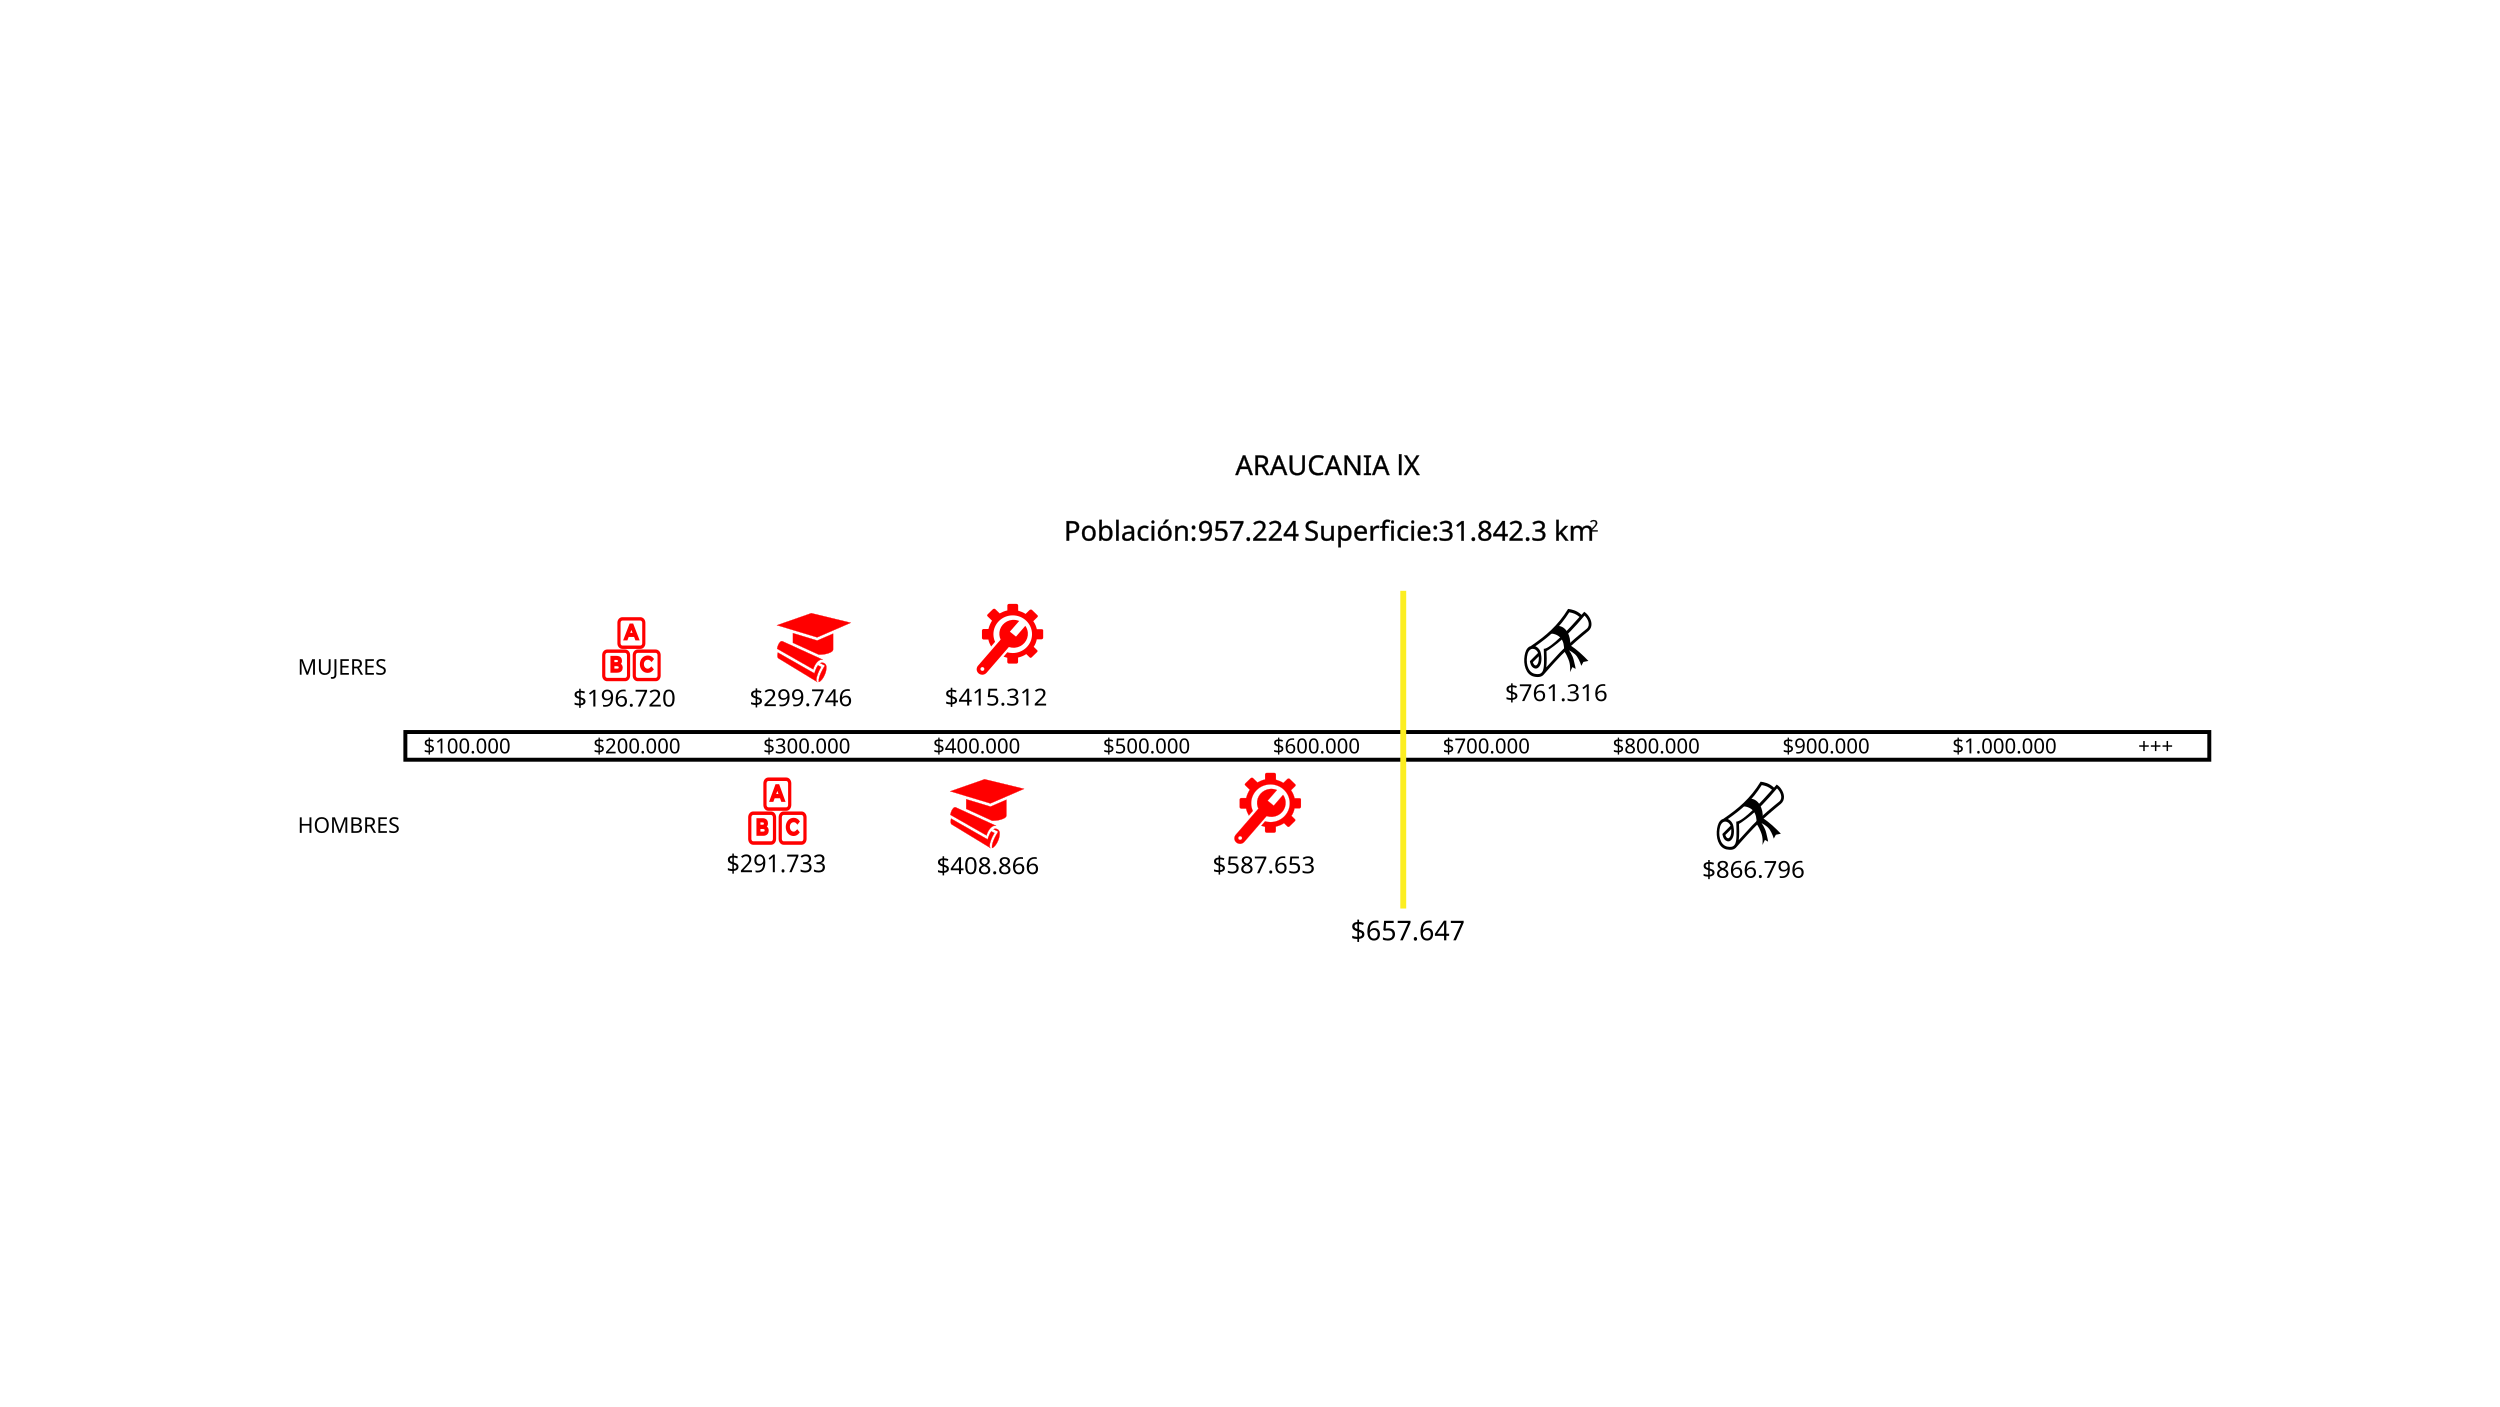
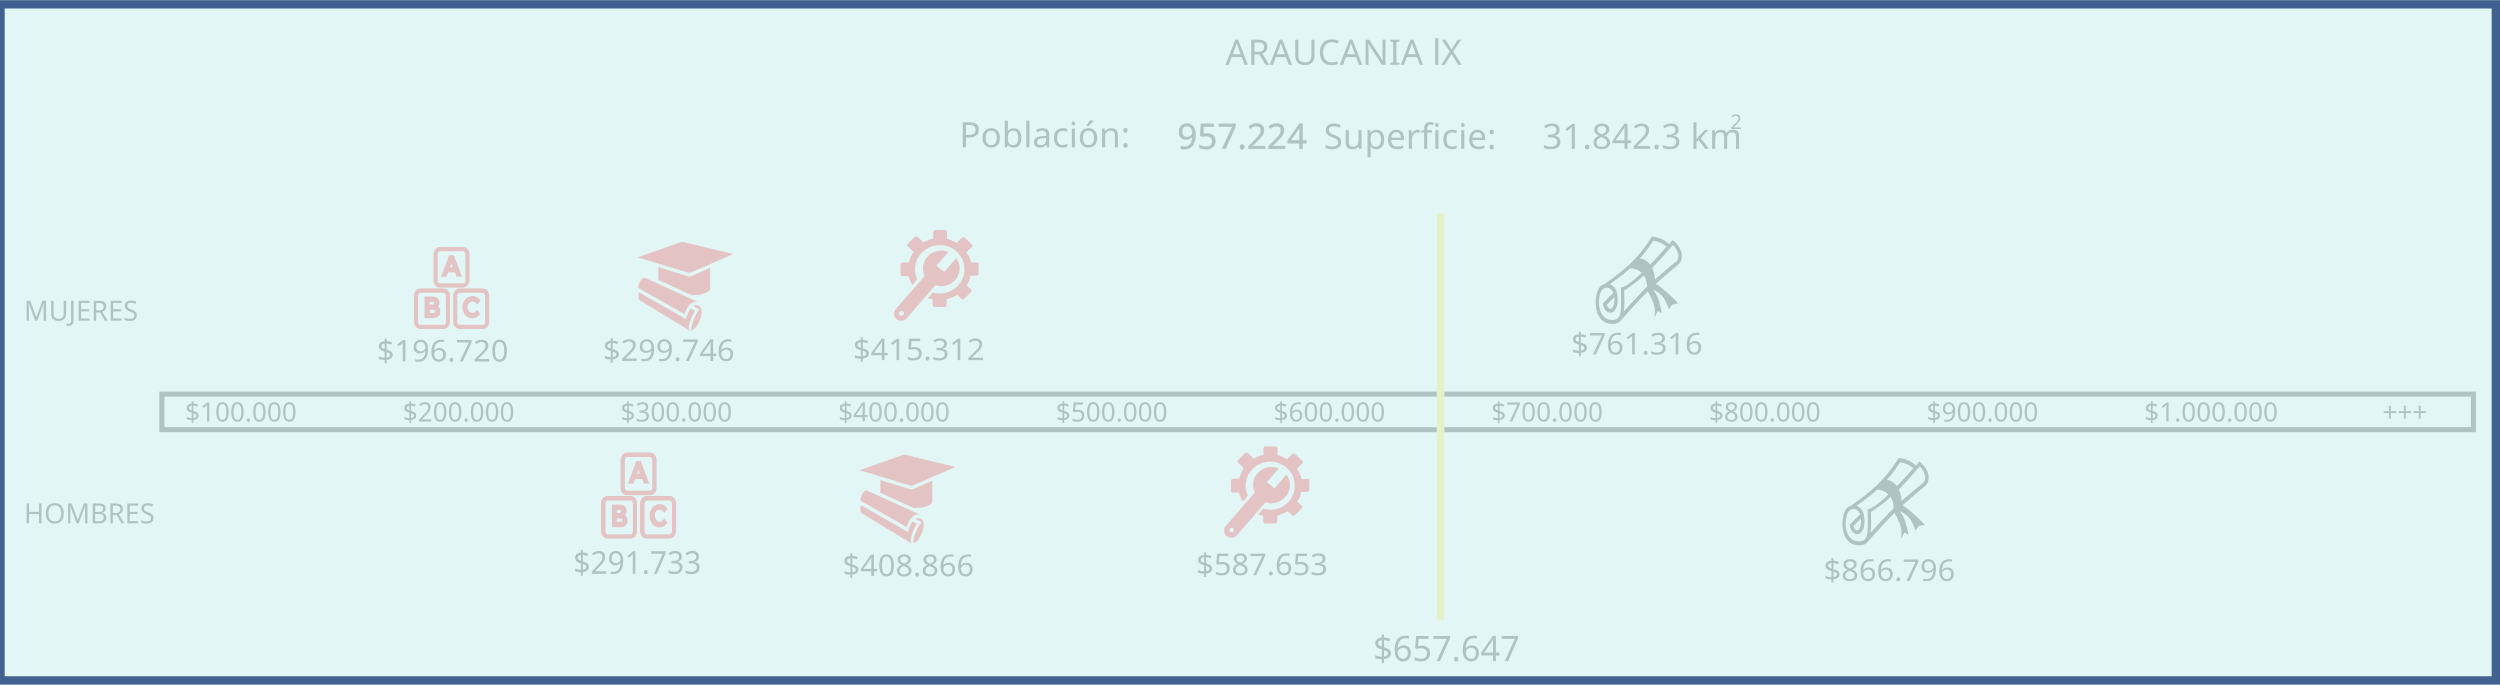
- <svg xmlns="http://www.w3.org/2000/svg" version="1.1" id="Capa_1" x="0px" y="0px" viewBox="0 0 1920 1080" style="enable-background:new 0 0 1920 1080;" xml:space="preserve">
+ <svg xmlns="http://www.w3.org/2000/svg" version="1.1" id="Capa_1" x="0px" y="0px" viewBox="0 0 1498.3 410.5" style="enable-background:new 0 0 1498.3 410.5;" xml:space="preserve">
  <style type="text/css">
	.st0{fill:none;stroke:#000000;stroke-width:3.04;stroke-miterlimit:10;}
	.st1{fill:none;}
	.st2{font-family:'Optima-Bold';}
	.st3{font-size:16px;}
- 	.st4{letter-spacing:28.59;}
- 	.st5{letter-spacing:10.21;}
+ 	.st4{letter-spacing:27.6;}
+ 	.st5{letter-spacing:9.2;}
	.st6{fill:#FF0000;}
	.st7{font-size:21px;}
- 	.st8{stroke:#000000;stroke-width:0.25;stroke-miterlimit:10;}
+ 	.st8{font-family:'Verdana-Bold';}
	.st9{font-family:'Optima-Regular';}
- 	.st10{fill:#FCEE21;}
- 	.st11{font-family:'Arial-Black';}
- 	.st12{font-size:16.651px;}
- 	.st13{fill:#FF0000;stroke:#FF0000;stroke-width:1.366;stroke-miterlimit:10;}
- 	.st14{font-size:18.927px;}
- 	.st15{fill:#FF0000;stroke:#FF0000;stroke-width:1.334;stroke-miterlimit:10;}
- 	.st16{font-size:18px;}
- 	.st17{fill:#FF0000;stroke:#FF0000;stroke-width:0.217;stroke-miterlimit:10;}
- 	.st18{fill:#FF0000;stroke:#FF0000;stroke-width:0.141;stroke-miterlimit:10;}
- 	.st19{fill-rule:evenodd;clip-rule:evenodd;}
+ 	.st10{fill:none;stroke:#000000;stroke-width:0.25;stroke-miterlimit:10;}
+ 	.st11{font-size:12.243px;}
+ 	.st12{fill:#FCEE21;}
+ 	.st13{font-size:16.651px;}
+ 	.st14{fill:#FF0000;stroke:#FF0000;stroke-width:1.366;stroke-miterlimit:10;}
+ 	.st15{font-size:18.927px;}
+ 	.st16{fill:#FF0000;stroke:#FF0000;stroke-width:1.334;stroke-miterlimit:10;}
+ 	.st17{font-size:18px;}
+ 	.st18{fill:#FF0000;stroke:#FF0000;stroke-width:0.217;stroke-miterlimit:10;}
+ 	.st19{fill:#FF0000;stroke:#FF0000;stroke-width:0.141;stroke-miterlimit:10;}
+ 	.st20{fill-rule:evenodd;clip-rule:evenodd;}
+ 	.st21{fill:#DCF4F3;fill-opacity:0.8;stroke:#416190;stroke-width:5;stroke-miterlimit:5.83;}
</style>
-   <rect x="311.32" y="562.19" class="st0" width="1385.42" height="21.28" />
-   <rect x="325.22" y="566.57" class="st1" width="1371.8" height="36.79" />
-   <text transform="matrix(0.9794 0 0 1 325.2204 578.6015)">
-     <tspan x="0" y="0" class="st2 st3">$100.000</tspan>
-     <tspan x="66.72" y="0" class="st2 st3 st4">	</tspan>
-     <tspan x="99.91" y="0" class="st2 st3 st4">	</tspan>
-     <tspan x="133.21" y="0" class="st2 st3">$200.000</tspan>
-     <tspan x="199.93" y="0" class="st2 st3 st4">	</tspan>
-     <tspan x="233.12" y="0" class="st2 st3 st4">	</tspan>
-     <tspan x="266.42" y="0" class="st2 st3">$300.000</tspan>
-     <tspan x="333.14" y="0" class="st2 st3 st4">	</tspan>
-     <tspan x="366.33" y="0" class="st2 st3 st4">	</tspan>
-     <tspan x="399.63" y="0" class="st2 st3">$400.000</tspan>
-     <tspan x="466.35" y="0" class="st2 st3 st4">	</tspan>
-     <tspan x="499.54" y="0" class="st2 st3 st4">	</tspan>
-     <tspan x="532.85" y="0" class="st2 st3">$500.000</tspan>
-     <tspan x="599.57" y="0" class="st2 st3 st4">	</tspan>
-     <tspan x="632.75" y="0" class="st2 st3 st4">	</tspan>
-     <tspan x="666.06" y="0" class="st2 st3">$600.000</tspan>
-     <tspan x="732.78" y="0" class="st2 st3 st4">	</tspan>
-     <tspan x="765.97" y="0" class="st2 st3 st4">	</tspan>
-     <tspan x="799.27" y="0" class="st2 st3">$700.000</tspan>
-     <tspan x="865.99" y="0" class="st2 st3 st4">	</tspan>
-     <tspan x="899.18" y="0" class="st2 st3 st4">	</tspan>
-     <tspan x="932.48" y="0" class="st2 st3">$800.000</tspan>
-     <tspan x="999.2" y="0" class="st2 st3 st4">	</tspan>
-     <tspan x="1032.39" y="0" class="st2 st3 st4">	</tspan>
-     <tspan x="1065.69" y="0" class="st2 st3">$900.000</tspan>
-     <tspan x="1132.41" y="0" class="st2 st3 st4">	</tspan>
-     <tspan x="1165.6" y="0" class="st2 st3 st4">	</tspan>
-     <tspan x="1198.9" y="0" class="st2 st3">$1.000.000 </tspan>
-     <tspan x="1283.41" y="0" class="st2 st3 st5">	</tspan>
-     <tspan x="1298.81" y="0" class="st2 st3 st4">	</tspan>
-     <tspan x="1332.11" y="0" class="st2 st3">   +++</tspan>
-   </text>
-   <path class="st6" d="M800.02,483.22h-3.72c-0.57-2.29-1.37-4.25-2.75-6.15l3.15-3.07c0.17-0.17,0.4-0.56,0.4-0.78  c0-0.39-0.17-0.56-0.4-0.78l-4.12-4.02c-0.4-0.39-1.2-0.39-1.77,0l-3.15,3.07c-1.77-1.17-3.72-1.9-5.72-2.51v-4.02  c0-0.56-0.57-1.17-1.2-1.17h-5.89c-0.57,0-1.2,0.56-1.2,1.17v3.86c-2.17,0.39-4.12,1.34-5.89,2.29l-3.38-3.3  c-0.4-0.39-1.2-0.39-1.77,0l-4.12,4.02c-0.17,0.17-0.4,0.56-0.4,0.78c0,0.17,0.17,0.56,0.4,0.78l3.38,3.3  c-1.2,1.9-2.17,4.02-2.75,6.37h-3.78c-0.57,0-1.2,0.56-1.2,1.17v5.76c0,0.56,0.57,1.17,1.2,1.17h3.72c0.34,1.96,1.26,3.74,2.12,5.36  l3.03-3.58c-0.8-1.79-1.26-3.8-1.26-5.87c0-7.99,6.64-14.47,14.82-14.47c8.18,0,14.82,6.48,14.82,14.47s-6.64,14.47-14.82,14.47  c-1.43,0-2.86-0.22-4.18-0.56l-2.86,3.35c0.92,0.34,1.89,0.61,2.86,0.84v3.3c0,0.56,0.57,1.17,1.2,1.17h5.89  c0.57,0,1.2-0.56,1.2-1.17v-3.46c2.35-0.56,4.35-1.34,6.29-2.68l2.57,2.51c0.17,0.17,0.57,0.39,0.8,0.39s0.57-0.17,0.8-0.39  l4.12-4.02c0.17-0.17,0.4-0.56,0.4-0.78c0-0.39-0.17-0.56-0.4-0.78l-2.57-2.51c1.2-1.73,1.95-3.63,2.35-5.76h3.72  c0.57,0,1.2-0.56,1.2-1.17V484C801.22,483.83,800.82,483.22,800.02,483.22z" />
-   <path class="st6" d="M789.38,485.84c-0.17-1.84-0.8-3.63-1.95-5.2l-7.15,8.27l-4.69-3.8l7.15-8.21c-1.66-0.67-3.43-0.95-5.21-0.84  c-6.01,0.5-10.53,5.7-10.01,11.57c0.11,1.17,0.4,2.35,0.92,3.46l0.06,0.11l-17.39,20.06c-0.74,0.84-1.09,1.96-1.03,3.07  c0.11,1.12,0.63,2.12,1.49,2.85c0.86,0.73,2,1.06,3.15,1.01c1.14-0.11,2.17-0.61,2.92-1.45l17.16-19.84l0.17,0.06  c1.43,0.45,2.92,0.61,4.4,0.5C785.38,496.96,789.9,491.77,789.38,485.84z M754.6,515.24c-0.86,0.06-1.54-0.56-1.6-1.34  c-0.06-0.84,0.57-1.51,1.37-1.56c0.86-0.06,1.54,0.56,1.6,1.34C756.03,514.46,755.46,515.18,754.6,515.24z" />
-   <rect x="1037.24" y="706.38" class="st1" width="91.99" height="32.32" />
-   <text transform="matrix(0.9794 0 0 1 1037.239 722.1684)" class="st2 st7">$657.647</text>
-   <rect x="802.33" y="349.02" class="st1" width="439.9" height="108.68" />
-   <text transform="matrix(1 0 0 1 948.7628 364.8115)" class="st8 st2 st7">ARAUCANIA lX</text>
-   <text transform="matrix(1 0 0 1 817.1227 415.2114)" class="st8 st2 st7">Población: </text>
-   <text transform="matrix(1 0 0 1 919.8531 415.2114)" class="st8 st9 st7">957.224 </text>
-   <text transform="matrix(1 0 0 1 1001.584 415.2114)" class="st8 st2 st7">Superficie:</text>
-   <text transform="matrix(1 0 0 1 1099.233 415.2114)" class="st8 st9 st7"> 31.842.3 km</text>
-   <text transform="matrix(0.583 0 0 0.583 1220.631 408.2187)" class="st8 st9 st7">2</text>
-   <rect x="1075.43" y="453.75" class="st10" width="4.53" height="244" />
-   <rect x="228.67" y="506.25" class="st1" width="105.45" height="23.66" />
-   <text transform="matrix(0.9794 0 0 1 228.671 518.1733)" class="st11 st12">MUJERES</text>
-   <rect x="228.67" y="627.69" class="st1" width="96.18" height="26.03" />
-   <text transform="matrix(0.9794 0 0 1 228.671 639.6171)" class="st11 st12">HOMBRES</text>
-   <rect x="427.74" y="390.49" class="st1" width="80.55" height="23.32" />
+   <rect x="97" y="236.2" class="st0" width="1385.4" height="21.3" />
+   <rect x="110.9" y="240.6" class="st1" width="1371.8" height="36.8" />
+   <text transform="matrix(0.9794 0 0 1 110.9321 252.6137)" class="st2 st3">$100.000</text>
+   <text transform="matrix(0.9794 0 0 1 176.2769 252.6137)" class="st2 st3 st4"> </text>
+   <text transform="matrix(0.9794 0 0 1 208.7837 252.6137)" class="st2 st3 st4"> </text>
+   <text transform="matrix(0.9794 0 0 1 241.3979 252.6137)" class="st2 st3">$200.000</text>
+   <text transform="matrix(0.9794 0 0 1 306.7432 252.6137)" class="st2 st3 st4"> </text>
+   <text transform="matrix(0.9794 0 0 1 339.25 252.6137)" class="st2 st3 st4"> </text>
+   <text transform="matrix(0.9794 0 0 1 371.8643 252.6137)" class="st2 st3">$300.000</text>
+   <text transform="matrix(0.9794 0 0 1 437.21 252.6137)" class="st2 st3 st4"> </text>
+   <text transform="matrix(0.9794 0 0 1 469.7158 252.6137)" class="st2 st3 st4"> </text>
+   <text transform="matrix(0.9794 0 0 1 502.3301 252.6137)" class="st2 st3">$400.000</text>
+   <text transform="matrix(0.9794 0 0 1 567.6758 252.6137)" class="st2 st3 st4"> </text>
+   <text transform="matrix(0.9794 0 0 1 600.1816 252.6137)" class="st2 st3 st4"> </text>
+   <text transform="matrix(0.9794 0 0 1 632.8057 252.6137)" class="st2 st3">$500.000</text>
+   <text transform="matrix(0.9794 0 0 1 698.1514 252.6137)" class="st2 st3 st4"> </text>
+   <text transform="matrix(0.9794 0 0 1 730.6475 252.6137)" class="st2 st3 st4"> </text>
+   <text transform="matrix(0.9794 0 0 1 763.2715 252.6137)" class="st2 st3">$600.000</text>
+   <text transform="matrix(0.9794 0 0 1 828.6172 252.6137)" class="st2 st3 st4"> </text>
+   <text transform="matrix(0.9794 0 0 1 861.123 252.6137)" class="st2 st3 st4"> </text>
+   <text transform="matrix(0.9794 0 0 1 893.7363 252.6137)" class="st2 st3">$700.000</text>
+   <text transform="matrix(0.9794 0 0 1 959.082 252.6137)" class="st2 st3 st4"> </text>
+   <text transform="matrix(0.9794 0 0 1 991.5889 252.6137)" class="st2 st3 st4"> </text>
+   <text transform="matrix(0.9794 0 0 1 1024.203 252.6137)" class="st2 st3">$800.000</text>
+   <text transform="matrix(0.9794 0 0 1 1089.549 252.6137)" class="st2 st3 st4"> </text>
+   <text transform="matrix(0.9794 0 0 1 1122.055 252.6137)" class="st2 st3 st4"> </text>
+   <text transform="matrix(0.9794 0 0 1 1154.669 252.6137)" class="st2 st3">$900.000</text>
+   <text transform="matrix(0.9794 0 0 1 1220.015 252.6137)" class="st2 st3 st4"> </text>
+   <text transform="matrix(0.9794 0 0 1 1252.521 252.6137)" class="st2 st3 st4"> </text>
+   <text transform="matrix(0.9794 0 0 1 1285.135 252.6137)" class="st2 st3">$1.000.000 </text>
+   <text transform="matrix(0.9794 0 0 1 1367.904 252.6137)" class="st2 st3 st5"> </text>
+   <text transform="matrix(0.9794 0 0 1 1382.986 252.6137)" class="st2 st3 st4"> </text>
+   <text transform="matrix(0.9794 0 0 1 1415.601 252.6137)" class="st2 st3">   +++</text>
+   <path class="st6" d="M585.7,157.3H582c-0.6-2.3-1.4-4.2-2.8-6.1l3.2-3.1c0.2-0.2,0.4-0.6,0.4-0.8c0-0.4-0.2-0.6-0.4-0.8l-4.1-4  c-0.4-0.4-1.2-0.4-1.8,0l-3.2,3.1c-1.8-1.2-3.7-1.9-5.7-2.5v-4c0-0.6-0.6-1.2-1.2-1.2h-5.9c-0.6,0-1.2,0.6-1.2,1.2v3.9  c-2.2,0.4-4.1,1.3-5.9,2.3L550,142c-0.4-0.4-1.2-0.4-1.8,0l-4.1,4c-0.2,0.2-0.4,0.6-0.4,0.8s0.2,0.6,0.4,0.8l3.4,3.3  c-1.2,1.9-2.2,4-2.8,6.4h-3.8c-0.6,0-1.2,0.6-1.2,1.2v5.8c0,0.6,0.6,1.2,1.2,1.2h3.7c0.3,2,1.3,3.7,2.1,5.4l3-3.6  c-0.8-1.8-1.3-3.8-1.3-5.9c0-8,6.6-14.5,14.8-14.5s14.8,6.5,14.8,14.5s-6.6,14.5-14.8,14.5c-1.4,0-2.9-0.2-4.2-0.6l-2.9,3.4  c0.9,0.3,1.9,0.6,2.9,0.8v3.3c0,0.6,0.6,1.2,1.2,1.2h5.9c0.6,0,1.2-0.6,1.2-1.2v-3.5c2.3-0.6,4.3-1.3,6.3-2.7l2.6,2.5  c0.2,0.2,0.6,0.4,0.8,0.4s0.6-0.2,0.8-0.4l4.1-4c0.2-0.2,0.4-0.6,0.4-0.8c0-0.4-0.2-0.6-0.4-0.8l-2.6-2.5c1.2-1.7,2-3.6,2.3-5.8h3.7  c0.6,0,1.2-0.6,1.2-1.2v-5.8C586.9,157.9,586.5,157.3,585.7,157.3z" />
+   <path class="st6" d="M575.1,159.9c-0.2-1.8-0.8-3.6-2-5.2l-7.2,8.3l-4.7-3.8l7.2-8.2c-1.7-0.7-3.4-1-5.2-0.8  c-6,0.5-10.5,5.7-10,11.6c0.1,1.2,0.4,2.4,0.9,3.5l0.1,0.1l-17.4,19.9c-0.7,0.8-1.1,2-1,3.1s0.6,2.1,1.5,2.8s2,1.1,3.2,1  c1.1-0.1,2.2-0.6,2.9-1.5l17.2-19.8l0.2,0.1c1.4,0.5,2.9,0.6,4.4,0.5C571.1,171,575.6,165.8,575.1,159.9z M540.3,189.3  c-0.9,0.1-1.5-0.6-1.6-1.3c-0.1-0.8,0.6-1.5,1.4-1.6c0.9-0.1,1.5,0.6,1.6,1.3C541.7,188.5,541.2,189.2,540.3,189.3z" />
+   <rect x="823" y="380.4" class="st1" width="92" height="32.3" />
+   <text transform="matrix(0.9794 0 0 1 822.9502 396.1801)" class="st2 st7">$657.647</text>
+   <rect x="588" y="23.1" class="st1" width="439.9" height="108.7" />
+   <text transform="matrix(1 0 0 1 734.4744 38.8235)" class="st8 st7">ARAUCANIA lX</text>
+   <text transform="matrix(1 0 0 1 574.9814 88.2793)" class="st8 st7">Población: </text>
+   <text transform="matrix(1 0 0 1 705.5647 89.2234)" class="st9 st7">957.224 </text>
+   <text transform="matrix(1 0 0 1 705.5647 89.2234)" class="st10 st9 st7">957.224 </text>
+   <text transform="matrix(1 0 0 1 793.2952 89.2234)" class="st8 st7">Superficie:</text>
+   <text transform="matrix(1 0 0 1 918.8781 89.2235)" class="st9 st7"> 31.842.3 km</text>
+   <text transform="matrix(1 0 0 1 1036.998 77.3719)" class="st9 st11">2</text>
+   <rect x="861.1" y="127.8" class="st12" width="4.5" height="244" />
+   <rect x="14.4" y="180.3" class="st1" width="105.4" height="23.7" />
+   <text transform="matrix(0.9794 0 0 1 14.3823 192.185)" class="st8 st13">MUJERES</text>
+   <rect x="14.4" y="301.7" class="st1" width="96.2" height="26" />
+   <text transform="matrix(0.9794 0 0 1 14.3823 313.6293)" class="st8 st13">HOMBRES</text>
+   <rect x="213.5" y="64.5" class="st1" width="80.5" height="23.3" />
  <g>
    <g>
-       <path class="st13" d="M592.23,623.89h-13.8c-1.74,0-3.15,1.7-3.15,3.79v16.64c0,2.09,1.41,3.79,3.15,3.79h13.8    c1.74,0,3.15-1.7,3.15-3.79v-16.64C595.37,625.59,593.96,623.89,592.23,623.89z M594.28,644.32c0,1.36-0.92,2.47-2.05,2.47h-13.8    c-1.13,0-2.05-1.11-2.05-2.47v-16.64c0-1.36,0.92-2.47,2.05-2.47h13.8c1.13,0,2.05,1.11,2.05,2.47L594.28,644.32L594.28,644.32z" />
-       <path class="st13" d="M587.64,634.9c0.96-0.52,1.49-1.16,1.49-2.63c0-1.81-1.01-3.23-3.57-3.23h-3.93v12.19h4.43    c2.63,0,3.65-1.56,3.65-3.38C589.69,636.28,588.87,635.22,587.64,634.9z M583.33,630.94h2.18c1.09,0,1.84,0.34,1.84,1.64    c0,1.01-0.62,1.52-1.85,1.52h-2.17L583.33,630.94L583.33,630.94z M586.01,639.33h-2.68V636h2.46c1.44,0,2.16,0.54,2.16,1.62    C587.94,639.01,587.17,639.33,586.01,639.33z" />
-       <path class="st13" d="M603.89,622.02c1.74,0,3.15-1.7,3.15-3.79v-16.64c0-2.09-1.41-3.79-3.15-3.79h-13.8    c-1.74,0-3.15,1.7-3.15,3.79v16.64c0,2.09,1.41,3.79,3.15,3.79L603.89,622.02L603.89,622.02z M588.04,618.23v-16.64    c0-1.36,0.92-2.47,2.05-2.47h13.8c1.13,0,2.05,1.11,2.05,2.47v16.64c0,1.36-0.92,2.47-2.05,2.47h-13.8    C588.96,620.7,588.04,619.59,588.04,618.23z" />
-       <path class="st13" d="M594.46,612.36h5.06l1.01,2.77h1.82l-4.45-12.19h-1.82l-4.45,12.19h1.82L594.46,612.36z M596.99,605.44    l1.84,5.02h-3.67L596.99,605.44z" />
-       <path class="st13" d="M615.62,623.89h-13.8c-1.74,0-3.15,1.7-3.15,3.79v16.64c0,2.09,1.41,3.79,3.15,3.79h13.8    c1.74,0,3.15-1.7,3.15-3.79v-16.64C618.77,625.59,617.36,623.89,615.62,623.89z M617.68,644.32c0,1.36-0.92,2.47-2.05,2.47h-13.8    c-1.13,0-2.05-1.11-2.05-2.47v-16.64c0-1.36,0.92-2.47,2.05-2.47h13.8c1.13,0,2.05,1.11,2.05,2.47L617.68,644.32L617.68,644.32z" />
-       <path class="st13" d="M609.55,630.77c1.22,0,1.98,0.46,2.88,1.5l1.08-1.43c-1.05-1.39-2.36-2.09-3.93-2.09    c-3.18,0-5.43,2.74-5.43,6.35c0,3.71,2.3,6.28,5.32,6.28c1.53,0,2.83-0.71,3.9-2.14l-1.1-1.36c-1.04,1.18-1.82,1.5-2.85,1.5    c-1.82,0-3.49-1.77-3.49-4.35C605.93,632.47,607.55,630.77,609.55,630.77z" />
+       <path class="st14" d="M377.9,297.9h-13.8c-1.7,0-3.2,1.7-3.2,3.8v16.6c0,2.1,1.4,3.8,3.2,3.8h13.8c1.7,0,3.2-1.7,3.2-3.8v-16.6    C381.1,299.6,379.7,297.9,377.9,297.9z M380,318.4c0,1.4-0.9,2.5-2,2.5h-13.8c-1.1,0-2-1.1-2-2.5v-16.6c0-1.4,0.9-2.5,2-2.5H378    c1.1,0,2,1.1,2,2.5V318.4L380,318.4z" />
+       <path class="st14" d="M373.4,308.9c1-0.5,1.5-1.2,1.5-2.6c0-1.8-1-3.2-3.6-3.2h-3.9v12.2h4.4c2.6,0,3.7-1.6,3.7-3.4    C375.4,310.3,374.6,309.3,373.4,308.9z M369,305h2.2c1.1,0,1.8,0.3,1.8,1.6c0,1-0.6,1.5-1.8,1.5H369V305L369,305z M371.7,313.4    H369v-3.3h2.5c1.4,0,2.2,0.5,2.2,1.6C373.7,313.1,372.9,313.4,371.7,313.4z" />
+       <path class="st14" d="M389.6,296.1c1.7,0,3.2-1.7,3.2-3.8v-16.6c0-2.1-1.4-3.8-3.2-3.8h-13.8c-1.7,0-3.2,1.7-3.2,3.8v16.6    c0,2.1,1.4,3.8,3.2,3.8H389.6L389.6,296.1z M373.8,292.3v-16.6c0-1.4,0.9-2.5,2-2.5h13.8c1.1,0,2,1.1,2,2.5v16.6    c0,1.4-0.9,2.5-2,2.5h-13.8C374.7,294.7,373.8,293.6,373.8,292.3z" />
+       <path class="st14" d="M380.2,286.4h5.1l1,2.8h1.8l-4.5-12.2h-1.8l-4.5,12.2h1.8L380.2,286.4z M382.7,279.5l1.8,5h-3.7L382.7,279.5    z" />
+       <path class="st14" d="M401.3,297.9h-13.8c-1.7,0-3.2,1.7-3.2,3.8v16.6c0,2.1,1.4,3.8,3.2,3.8h13.8c1.7,0,3.2-1.7,3.2-3.8v-16.6    C404.5,299.6,403.1,297.9,401.3,297.9z M403.4,318.4c0,1.4-0.9,2.5-2,2.5h-13.8c-1.1,0-2-1.1-2-2.5v-16.6c0-1.4,0.9-2.5,2-2.5    h13.8c1.1,0,2,1.1,2,2.5V318.4L403.4,318.4z" />
+       <path class="st14" d="M395.3,304.8c1.2,0,2,0.5,2.9,1.5l1.1-1.4c-1-1.4-2.4-2.1-3.9-2.1c-3.2,0-5.4,2.7-5.4,6.3    c0,3.7,2.3,6.3,5.3,6.3c1.5,0,2.8-0.7,3.9-2.1l-1.1-1.4c-1,1.2-1.8,1.5-2.8,1.5c-1.8,0-3.5-1.8-3.5-4.3    C391.6,306.5,393.3,304.8,395.3,304.8z" />
    </g>
-     <rect x="557.89" y="655.63" class="st1" width="84.11" height="25.37" />
-     <text transform="matrix(0.9484 0 0 1 557.8936 669.8662)" class="st2 st14">$291.733</text>
+     <rect x="343.6" y="329.7" class="st1" width="84.1" height="25.4" />
+     <text transform="matrix(0.9484 0 0 1 343.6055 343.8784)" class="st2 st15">$291.733</text>
  </g>
  <g>
    <g>
-       <path class="st15" d="M480.12,499.48h-13.84c-1.74,0-3.16,1.62-3.16,3.61v15.82c0,1.99,1.42,3.61,3.16,3.61h13.84    c1.74,0,3.16-1.62,3.16-3.61v-15.82C483.28,501.1,481.86,499.48,480.12,499.48z M482.18,518.91c0,1.3-0.92,2.35-2.06,2.35h-13.84    c-1.13,0-2.06-1.06-2.06-2.35v-15.82c0-1.3,0.92-2.35,2.06-2.35h13.84c1.13,0,2.06,1.06,2.06,2.35L482.18,518.91L482.18,518.91z" />
-       <path class="st15" d="M475.52,509.95c0.96-0.49,1.49-1.1,1.49-2.5c0-1.72-1.01-3.07-3.58-3.07h-3.95v11.59h4.44    c2.64,0,3.66-1.48,3.66-3.22C477.58,511.26,476.76,510.25,475.52,509.95z M471.2,506.18h2.19c1.09,0,1.84,0.32,1.84,1.56    c0,0.96-0.62,1.44-1.86,1.44h-2.18L471.2,506.18L471.2,506.18z M473.88,514.16h-2.68v-3.17h2.47c1.44,0,2.16,0.51,2.16,1.54    C475.82,513.86,475.05,514.16,473.88,514.16z" />
-       <path class="st15" d="M491.82,497.7c1.74,0,3.16-1.62,3.16-3.61v-15.82c0-1.99-1.42-3.61-3.16-3.61h-13.84    c-1.74,0-3.16,1.62-3.16,3.61v15.82c0,1.99,1.42,3.61,3.16,3.61L491.82,497.7L491.82,497.7z M475.92,494.09v-15.82    c0-1.3,0.92-2.35,2.06-2.35h13.84c1.13,0,2.06,1.06,2.06,2.35v15.82c0,1.3-0.92,2.35-2.06,2.35h-13.84    C476.84,496.44,475.92,495.39,475.92,494.09z" />
-       <path class="st15" d="M482.36,488.51h5.08l1.02,2.64h1.83l-4.47-11.59h-1.83l-4.47,11.59h1.83L482.36,488.51z M484.9,481.93    l1.84,4.78h-3.68L484.9,481.93z" />
-       <path class="st15" d="M503.58,499.48h-13.84c-1.74,0-3.16,1.62-3.16,3.61v15.82c0,1.99,1.42,3.61,3.16,3.61h13.84    c1.74,0,3.16-1.62,3.16-3.61v-15.82C506.74,501.1,505.32,499.48,503.58,499.48z M505.64,518.91c0,1.3-0.92,2.35-2.06,2.35h-13.84    c-1.13,0-2.06-1.06-2.06-2.35v-15.82c0-1.3,0.92-2.35,2.06-2.35h13.84c1.13,0,2.06,1.06,2.06,2.35L505.64,518.91L505.64,518.91z" />
-       <path class="st15" d="M497.49,506.02c1.23,0,1.98,0.43,2.89,1.43l1.09-1.36c-1.05-1.33-2.37-1.99-3.94-1.99    c-3.19,0-5.45,2.61-5.45,6.04c0,3.53,2.31,5.97,5.33,5.97c1.53,0,2.84-0.68,3.91-2.04l-1.1-1.29c-1.05,1.12-1.82,1.43-2.86,1.43    c-1.83,0-3.5-1.68-3.5-4.14C493.86,507.63,495.48,506.02,497.49,506.02z" />
+       <path class="st16" d="M265.8,173.5H252c-1.7,0-3.2,1.6-3.2,3.6v15.8c0,2,1.4,3.6,3.2,3.6h13.8c1.7,0,3.2-1.6,3.2-3.6v-15.8    C269,175.1,267.6,173.5,265.8,173.5z M267.9,193c0,1.3-0.9,2.3-2.1,2.3H252c-1.1,0-2.1-1.1-2.1-2.3v-15.8c0-1.3,0.9-2.4,2.1-2.4    h13.8c1.1,0,2.1,1.1,2.1,2.4V193L267.9,193z" />
+       <path class="st16" d="M261.2,184c1-0.5,1.5-1.1,1.5-2.5c0-1.7-1-3.1-3.6-3.1h-4V190h4.4c2.6,0,3.7-1.5,3.7-3.2    C263.3,185.3,262.5,184.3,261.2,184z M256.9,180.2h2.2c1.1,0,1.8,0.3,1.8,1.6c0,1-0.6,1.4-1.9,1.4h-2.2L256.9,180.2L256.9,180.2z     M259.6,188.2h-2.7V185h2.5c1.4,0,2.2,0.5,2.2,1.5C261.5,187.9,260.8,188.2,259.6,188.2z" />
+       <path class="st16" d="M277.5,171.7c1.7,0,3.2-1.6,3.2-3.6v-15.8c0-2-1.4-3.6-3.2-3.6h-13.8c-1.7,0-3.2,1.6-3.2,3.6v15.8    c0,2,1.4,3.6,3.2,3.6L277.5,171.7L277.5,171.7z M261.6,168.1v-15.8c0-1.3,0.9-2.4,2.1-2.4h13.8c1.1,0,2.1,1.1,2.1,2.4v15.8    c0,1.3-0.9,2.4-2.1,2.4h-13.8C262.6,170.5,261.6,169.4,261.6,168.1z" />
+       <path class="st16" d="M268.1,162.6h5.1l1,2.6h1.8l-4.5-11.6h-1.8l-4.5,11.6h1.8L268.1,162.6z M270.6,156l1.8,4.8h-3.7L270.6,156z" />
+       <path class="st16" d="M289.3,173.5h-13.8c-1.7,0-3.2,1.6-3.2,3.6v15.8c0,2,1.4,3.6,3.2,3.6h13.8c1.7,0,3.2-1.6,3.2-3.6v-15.8    C292.5,175.1,291,173.5,289.3,173.5z M291.4,193c0,1.3-0.9,2.3-2.1,2.3h-13.8c-1.1,0-2.1-1.1-2.1-2.3v-15.8c0-1.3,0.9-2.4,2.1-2.4    h13.8c1.1,0,2.1,1.1,2.1,2.4V193L291.4,193z" />
+       <path class="st16" d="M283.2,180.1c1.2,0,2,0.4,2.9,1.4l1.1-1.4c-1-1.3-2.4-2-3.9-2c-3.2,0-5.5,2.6-5.5,6c0,3.5,2.3,6,5.3,6    c1.5,0,2.8-0.7,3.9-2l-1.1-1.3c-1,1.1-1.8,1.4-2.9,1.4c-1.8,0-3.5-1.7-3.5-4.1C279.6,181.7,281.2,180.1,283.2,180.1z" />
    </g>
-     <rect x="440.14" y="529.08" class="st1" width="93.09" height="18.81" />
-     <text transform="matrix(1.0255 0 0 1 440.1418 542.6127)" class="st2 st16">$196.720</text>
+     <rect x="225.9" y="203.1" class="st1" width="93.1" height="18.8" />
+     <text transform="matrix(1.0255 0 0 1 225.853 216.6244)" class="st2 st17">$196.720</text>
  </g>
  <g>
-     <path class="st17" d="M766.24,637.01c-0.64-0.41-1.35-0.59-2.06-0.54c-0.39,0.05-0.77,0.18-1.12,0.38l3.58,1.85   c-1.06,1.61-2.03,3.32-2.89,5.11c-0.62,1.25-1.12,2.59-1.5,3.99c-0.33,1.12-0.46,2.31-0.38,3.5c1.71-0.49,3.52-2.9,4.69-5.78   c0.83-1.84,1.23-3.94,1.15-6.06C767.57,638.38,767.02,637.47,766.24,637.01z" />
-     <path class="st17" d="M742.06,613.83v7.41l19.89,9.06h0.01c1.52,0,3.04-0.11,4.55-0.33c3.88-0.72,6.39-2.11,6.39-3.57v-12.21   l-12.21,5.29L742.06,613.83z" />
-     <polygon class="st17" points="756.15,598.49 729.82,607.71 742.06,611.41 760.6,617.02 772.9,611.71 786.44,605.84  " />
-     <path class="st17" d="M760.13,648.71c0.02-0.15,0.05-0.33,0.07-0.52c0.02-0.19,0.07-0.41,0.14-0.63l0.04-0.14   c0.45-1.7,1.05-3.32,1.8-4.84c0.44-0.96,0.94-1.88,1.48-2.75c0.02-0.03,0.04-0.06,0.05-0.09l-2.43-1.24   c-0.57,0.77-1.05,1.63-1.44,2.56c-0.53,1.16-0.97,2.38-1.31,3.65l-28.08-16l-0.17,0.96c-0.24,1.48-0.17,3.05,0.58,3.45l29.61,18.02   C760.06,650.74,759.96,649.88,760.13,648.71z" />
-     <path class="st17" d="M758.2,639.97c1.67-4.12,4.61-6.48,6.87-5.72l-0.09-0.04l-30.93-14.12c-1.15-0.63-2.8,1.04-3.7,3.77   c-0.21,0.62-0.36,1.27-0.46,1.93l27.76,15.81C757.79,641.04,757.98,640.5,758.2,639.97z" />
-     <rect x="719.23" y="657.74" class="st1" width="100" height="20.96" />
-     <text transform="matrix(1.0255 0 0 1 719.2321 671.2763)" class="st2 st16">$408.866</text>
+     <path class="st18" d="M552,311.1c-0.6-0.4-1.3-0.6-2.1-0.5c-0.4,0-0.8,0.2-1.1,0.4l3.6,1.8c-1.1,1.6-2,3.3-2.9,5.1   c-0.6,1.2-1.1,2.6-1.5,4c-0.3,1.1-0.5,2.3-0.4,3.5c1.7-0.5,3.5-2.9,4.7-5.8c0.8-1.8,1.2-3.9,1.2-6.1   C553.3,312.4,552.7,311.5,552,311.1z" />
+     <path class="st18" d="M527.8,287.9v7.4l19.9,9.1l0,0c1.5,0,3-0.1,4.5-0.3c3.9-0.7,6.4-2.1,6.4-3.6v-12.2l-12.2,5.3L527.8,287.9z" />
+     <polygon class="st18" points="541.9,272.5 515.5,281.8 527.8,285.5 546.3,291.1 558.6,285.8 572.2,279.9  " />
+     <path class="st18" d="M545.8,322.8c0-0.2,0-0.3,0.1-0.5s0.1-0.4,0.1-0.6v-0.1c0.5-1.7,1-3.3,1.8-4.8c0.4-1,0.9-1.9,1.5-2.8v-0.1   l-2.4-1.2c-0.6,0.8-1,1.6-1.4,2.6c-0.5,1.2-1,2.4-1.3,3.7l-28.1-16l-0.2,1c-0.2,1.5-0.2,3,0.6,3.5l29.6,18   C545.8,324.8,545.7,323.9,545.8,322.8z" />
+     <path class="st18" d="M543.9,314c1.7-4.1,4.6-6.5,6.9-5.7h-0.1l-30.9-14.1c-1.2-0.6-2.8,1-3.7,3.8c-0.2,0.6-0.4,1.3-0.5,1.9   l27.8,15.8C543.5,315.1,543.7,314.5,543.9,314z" />
+     <rect x="504.9" y="331.8" class="st1" width="100" height="21" />
+     <text transform="matrix(1.0255 0 0 1 504.9443 345.2885)" class="st2 st17">$408.866</text>
  </g>
-   <rect x="725.52" y="528.29" class="st1" width="103.71" height="22.29" />
-   <text transform="matrix(1.0255 0 0 1 725.5201 541.83)" class="st2 st16">$415.312</text>
+   <rect x="511.2" y="202.3" class="st1" width="103.7" height="22.3" />
+   <text transform="matrix(1.0255 0 0 1 511.2314 215.8422)" class="st2 st17">$415.312</text>
  <g>
-     <path class="st18" d="M997.97,613.05h-3.72c-0.57-2.29-1.37-4.25-2.75-6.15l3.15-3.07c0.17-0.17,0.4-0.56,0.4-0.78   c0-0.39-0.17-0.56-0.4-0.78l-4.12-4.02c-0.4-0.39-1.2-0.39-1.77,0l-3.15,3.07c-1.77-1.17-3.72-1.9-5.72-2.51v-4.02   c0-0.56-0.57-1.17-1.2-1.17h-5.89c-0.57,0-1.2,0.56-1.2,1.17v3.86c-2.17,0.39-4.12,1.34-5.89,2.29l-3.38-3.3   c-0.4-0.39-1.2-0.39-1.77,0l-4.12,4.02c-0.17,0.17-0.4,0.56-0.4,0.78c0,0.17,0.17,0.56,0.4,0.78l3.38,3.3   c-1.2,1.9-2.17,4.02-2.75,6.37h-3.78c-0.57,0-1.2,0.56-1.2,1.17v5.76c0,0.56,0.57,1.17,1.2,1.17h3.72   c0.34,1.96,1.26,3.74,2.12,5.36l3.03-3.58c-0.8-1.79-1.26-3.8-1.26-5.87c0-7.99,6.64-14.47,14.82-14.47   c8.18,0,14.82,6.48,14.82,14.47s-6.64,14.47-14.82,14.47c-1.43,0-2.86-0.22-4.18-0.56l-2.86,3.35c0.92,0.34,1.89,0.61,2.86,0.84   v3.3c0,0.56,0.57,1.17,1.2,1.17h5.89c0.57,0,1.2-0.56,1.2-1.17v-3.46c2.35-0.56,4.35-1.34,6.29-2.68l2.57,2.51   c0.17,0.17,0.57,0.39,0.8,0.39c0.23,0,0.57-0.17,0.8-0.39l4.12-4.02c0.17-0.17,0.4-0.56,0.4-0.78c0-0.39-0.17-0.56-0.4-0.78   l-2.57-2.51c1.2-1.73,1.95-3.63,2.35-5.76h3.72c0.57,0,1.2-0.56,1.2-1.17v-5.81C999.17,613.67,998.77,613.05,997.97,613.05z" />
-     <path class="st18" d="M987.33,615.68c-0.17-1.84-0.8-3.63-1.95-5.2l-7.15,8.27l-4.69-3.8l7.15-8.21c-1.66-0.67-3.43-0.95-5.21-0.84   c-6.01,0.5-10.53,5.7-10.01,11.57c0.11,1.17,0.4,2.35,0.92,3.46l0.06,0.11l-17.39,20.06c-0.74,0.84-1.09,1.96-1.03,3.07   c0.11,1.12,0.63,2.12,1.49,2.85c0.86,0.73,2,1.06,3.15,1.01c1.14-0.11,2.17-0.61,2.92-1.45l17.16-19.84l0.17,0.06   c1.43,0.45,2.92,0.61,4.4,0.5C983.33,626.8,987.85,621.6,987.33,615.68z M952.55,645.07c-0.86,0.06-1.54-0.56-1.6-1.34   c-0.06-0.84,0.57-1.51,1.37-1.56c0.86-0.06,1.54,0.56,1.6,1.34C953.98,644.29,953.41,645.02,952.55,645.07z" />
-     <rect x="931.23" y="657.13" class="st1" width="86.83" height="19.57" />
-     <text transform="matrix(1.0255 0 0 1 931.2321 670.6635)" class="st2 st16">$587.653</text>
+     <path class="st19" d="M783.7,287.1H780c-0.6-2.3-1.4-4.2-2.8-6.2l3.2-3.1c0.2-0.2,0.4-0.6,0.4-0.8c0-0.4-0.2-0.6-0.4-0.8l-4.1-4   c-0.4-0.4-1.2-0.4-1.8,0l-3.2,3.1c-1.8-1.2-3.7-1.9-5.7-2.5v-4c0-0.6-0.6-1.2-1.2-1.2h-5.9c-0.6,0-1.2,0.6-1.2,1.2v3.9   c-2.2,0.4-4.1,1.3-5.9,2.3l-3.4-3.3c-0.4-0.4-1.2-0.4-1.8,0l-4.1,4c-0.2,0.2-0.4,0.6-0.4,0.8c0,0.2,0.2,0.6,0.4,0.8l3.4,3.3   c-1.2,1.9-2.2,4-2.8,6.4H739c-0.6,0-1.2,0.6-1.2,1.2v5.8c0,0.6,0.6,1.2,1.2,1.2h3.7c0.3,2,1.3,3.7,2.1,5.4l3-3.6   c-0.8-1.8-1.3-3.8-1.3-5.9c0-8,6.6-14.5,14.8-14.5s14.8,6.5,14.8,14.5s-6.6,14.5-14.8,14.5c-1.4,0-2.9-0.2-4.2-0.6l-2.9,3.3   c0.9,0.3,1.9,0.6,2.9,0.8v3.3c0,0.6,0.6,1.2,1.2,1.2h5.9c0.6,0,1.2-0.6,1.2-1.2v-3.5c2.3-0.6,4.3-1.3,6.3-2.7l2.6,2.5   c0.2,0.2,0.6,0.4,0.8,0.4s0.6-0.2,0.8-0.4l4.1-4c0.2-0.2,0.4-0.6,0.4-0.8c0-0.4-0.2-0.6-0.4-0.8l-2.6-2.5c1.2-1.7,2-3.6,2.3-5.8   h3.7c0.6,0,1.2-0.6,1.2-1.2v-5.8C784.9,287.7,784.5,287.1,783.7,287.1z" />
+     <path class="st19" d="M773,289.7c-0.2-1.8-0.8-3.6-2-5.2l-7.2,8.3l-4.7-3.8l7.2-8.2c-1.7-0.7-3.4-1-5.2-0.8   c-6,0.5-10.5,5.7-10,11.6c0.1,1.2,0.4,2.3,0.9,3.5l0.1,0.1l-17.4,20.1c-0.7,0.8-1.1,2-1,3.1s0.6,2.1,1.5,2.8s2,1.1,3.2,1   c1.1-0.1,2.2-0.6,2.9-1.5l17.2-19.8l0.2,0.1c1.4,0.5,2.9,0.6,4.4,0.5C769,300.8,773.6,295.6,773,289.7z M738.3,319.1   c-0.9,0.1-1.5-0.6-1.6-1.3c-0.1-0.8,0.6-1.5,1.4-1.6c0.9-0.1,1.5,0.6,1.6,1.3C739.7,318.3,739.1,319.1,738.3,319.1z" />
+     <rect x="716.9" y="331.2" class="st1" width="86.8" height="19.6" />
+     <text transform="matrix(1.0255 0 0 1 716.9434 344.6752)" class="st2 st17">$587.653</text>
  </g>
  <g>
    <g>
-       <path d="M1216.72,469.82c-0.52,0.59-1.22,1.38-2.1,2.37c-3.85-3.56-7.52-4.15-10.31-4.55c-8.04,13.05-16.96,20.56-28.85,28.67    c-0.35,0-0.7,0.2-1.05,0.4c-2.1,1.38-2.97,3.76-3.5,6.72c-1.22,6.72,0.87,14.83,7.17,16.21c3.67,0.79,6.12,0.2,7.69-1.78    c1.22-1.38,6.47-7.51,13.29-14.63c7.69-7.91,16.96-15.42,20.8-18.58c3.5-2.97,2.8-7.71,0.35-11.27c-0.87-1.38-2.1-2.57-3.32-3.36    L1216.72,469.82z M1187.53,512.52c0.52-3.56,0.35-10.28,0.17-12.46c0.87-0.4,2.62-1.58,5.77-3.95    c8.92-6.72,16.08-14.63,23.43-23.33c2.62,2.37,4.9,7.32,1.75,10.08c-3.67,2.97-13.46,10.87-20.98,18.58    C1193.65,505.8,1189.98,509.75,1187.53,512.52z M1184.21,516.28c-1.05,1.38-2.8,1.78-5.59,1.19c-5.77-1.38-6.99-9.49-5.42-15.22    c1.57-5.54,6.47-4.74,8.04-0.79l-6.29,6.33c0.17,0.59,0.52,4.55,3.67,5.54c2.27,0.79,4.2-1.58,4.9-4.35    c0.35-1.78,0.52-3.95,0-6.52c-0.35-2.97-2.1-5.14-4.37-6.13c11.01-7.71,18.53-14.23,26.05-26.1c3.15,0.59,5.24,1.38,7.87,3.56    c-7.34,8.5-22.38,24.52-27.45,24.52c0,1.19,0.52,11.27-0.17,14.83C1185.26,514.3,1184.91,515.49,1184.21,516.28z M1181.76,504.02    c0.17,2.17,0,4.94-1.22,6.33c-1.22,1.78-2.8,0-3.32-1.78L1181.76,504.02z" />
-       <path class="st19" d="M1214.45,511.34c0,0-1.22-4.15-3.32-7.12c-2.1-2.97-6.12-4.74-6.12-4.74s2.62,3.16,3.67,7.71    c1.22,4.55,1.4,6.52,1.4,6.52l-2.45-1.38l-1.92,3.95c0,0,0.87-5.34-1.22-10.08c-1.92-4.74-3.32-6.13-3.32-6.13    c0.52-8.5-3.15-13.05-10.66-13.64l5.59-5.73c6.64-0.2,10.49,7.91,9.79,14.83c5.07,3.16,9.79,7.71,13.99,12.06l-3.85,0.79    L1214.45,511.34z" />
+       <path d="M1002.4,143.9c-0.5,0.6-1.2,1.4-2.1,2.4c-3.8-3.6-7.5-4.1-10.3-4.5c-8,13-17,20.6-28.8,28.7c-0.3,0-0.7,0.2-1.1,0.4    c-2.1,1.4-3,3.8-3.5,6.7c-1.2,6.7,0.9,14.8,7.2,16.2c3.7,0.8,6.1,0.2,7.7-1.8c1.2-1.4,6.5-7.5,13.3-14.6    c7.7-7.9,17-15.4,20.8-18.6c3.5-3,2.8-7.7,0.3-11.3c-0.9-1.4-2.1-2.6-3.3-3.4L1002.4,143.9z M973.2,186.6    c0.5-3.6,0.3-10.3,0.2-12.5c0.9-0.4,2.6-1.6,5.8-4c8.9-6.7,16.1-14.6,23.4-23.3c2.6,2.4,4.9,7.3,1.8,10.1    c-3.7,3-13.5,10.9-21,18.6C979.4,179.8,975.7,183.8,973.2,186.6z M969.9,190.3c-1.1,1.4-2.8,1.8-5.6,1.2c-5.8-1.4-7-9.5-5.4-15.2    c1.6-5.5,6.5-4.7,8-0.8l-6.3,6.3c0.2,0.6,0.5,4.6,3.7,5.5c2.3,0.8,4.2-1.6,4.9-4.4c0.3-1.8,0.5-4,0-6.5c-0.3-3-2.1-5.1-4.4-6.1    c11-7.7,18.5-14.2,26.1-26.1c3.2,0.6,5.2,1.4,7.9,3.6c-7.3,8.5-22.4,24.5-27.4,24.5c0,1.2,0.5,11.3-0.2,14.8    C971,188.3,970.6,189.5,969.9,190.3z M967.5,178.1c0.2,2.2,0,4.9-1.2,6.3c-1.2,1.8-2.8,0-3.3-1.8L967.5,178.1z" />
+       <path class="st20" d="M1000.2,185.4c0,0-1.2-4.1-3.3-7.1s-6.1-4.7-6.1-4.7s2.6,3.2,3.7,7.7c1.2,4.5,1.4,6.5,1.4,6.5l-2.4-1.4    l-1.9,4c0,0,0.9-5.3-1.2-10.1c-1.9-4.7-3.3-6.1-3.3-6.1c0.5-8.5-3.2-13-10.7-13.6l5.6-5.7c6.6-0.2,10.5,7.9,9.8,14.8    c5.1,3.2,9.8,7.7,14,12.1l-3.8,0.8L1000.2,185.4z" />
    </g>
-     <rect x="1155.86" y="524.89" class="st1" width="92.37" height="17.8" />
-     <text transform="matrix(1.0255 0 0 1 1155.858 538.4306)" class="st2 st16">$761.316</text>
+     <rect x="941.6" y="198.9" class="st1" width="92.4" height="17.8" />
+     <text transform="matrix(1.0255 0 0 1 941.5684 212.4428)" class="st2 st17">$761.316</text>
  </g>
  <g>
    <g>
-       <path d="M1364.56,602.52c-0.52,0.59-1.22,1.38-2.1,2.37c-3.85-3.56-7.52-4.15-10.31-4.55c-8.04,13.05-16.96,20.56-28.85,28.67    c-0.35,0-0.7,0.2-1.05,0.4c-2.1,1.38-2.97,3.76-3.5,6.72c-1.22,6.72,0.87,14.83,7.17,16.21c3.67,0.79,6.12,0.2,7.69-1.78    c1.22-1.38,6.47-7.51,13.29-14.63c7.69-7.91,16.96-15.42,20.8-18.58c3.5-2.97,2.8-7.71,0.35-11.27c-0.87-1.38-2.1-2.57-3.32-3.36    L1364.56,602.52z M1335.36,645.23c0.52-3.56,0.35-10.28,0.17-12.46c0.87-0.4,2.62-1.58,5.77-3.95    c8.92-6.72,16.08-14.63,23.43-23.33c2.62,2.37,4.9,7.32,1.75,10.08c-3.67,2.97-13.46,10.87-20.98,18.58    C1341.48,638.51,1337.81,642.46,1335.36,645.23z M1332.04,648.98c-1.05,1.38-2.8,1.78-5.59,1.19c-5.77-1.38-6.99-9.49-5.42-15.22    c1.57-5.54,6.47-4.74,8.04-0.79l-6.29,6.33c0.17,0.59,0.52,4.55,3.67,5.54c2.27,0.79,4.2-1.58,4.9-4.35    c0.35-1.78,0.52-3.95,0-6.52c-0.35-2.97-2.1-5.14-4.37-6.13c11.01-7.71,18.53-14.23,26.05-26.1c3.15,0.59,5.24,1.38,7.87,3.56    c-7.34,8.5-22.38,24.52-27.45,24.52c0,1.19,0.52,11.27-0.17,14.83C1333.09,647.01,1332.74,648.19,1332.04,648.98z M1329.59,636.73    c0.17,2.17,0,4.94-1.22,6.33c-1.22,1.78-2.8,0-3.32-1.78L1329.59,636.73z" />
-       <path class="st19" d="M1362.28,644.04c0,0-1.22-4.15-3.32-7.12c-2.1-2.97-6.12-4.74-6.12-4.74s2.62,3.16,3.67,7.71    c1.22,4.55,1.4,6.52,1.4,6.52l-2.45-1.38l-1.92,3.95c0,0,0.87-5.34-1.22-10.08c-1.92-4.74-3.32-6.13-3.32-6.13    c0.52-8.5-3.15-13.05-10.66-13.64l5.59-5.73c6.64-0.2,10.49,7.91,9.79,14.83c5.07,3.16,9.79,7.71,13.99,12.06l-3.85,0.79    L1362.28,644.04z" />
+       <path d="M1150.3,276.6c-0.5,0.6-1.2,1.4-2.1,2.4c-3.8-3.6-7.5-4.2-10.3-4.5c-8,13-17,20.6-28.8,28.7c-0.3,0-0.7,0.2-1.1,0.4    c-2.1,1.4-3,3.8-3.5,6.7c-1.2,6.7,0.9,14.8,7.2,16.2c3.7,0.8,6.1,0.2,7.7-1.8c1.2-1.4,6.5-7.5,13.3-14.6    c7.7-7.9,17-15.4,20.8-18.6c3.5-3,2.8-7.7,0.3-11.3c-0.9-1.4-2.1-2.6-3.3-3.4L1150.3,276.6z M1121.1,319.3    c0.5-3.6,0.3-10.3,0.2-12.5c0.9-0.4,2.6-1.6,5.8-4c8.9-6.7,16.1-14.6,23.4-23.3c2.6,2.4,4.9,7.3,1.8,10.1    c-3.7,3-13.5,10.9-21,18.6C1127.2,312.6,1123.5,316.5,1121.1,319.3z M1117.8,323c-1.1,1.4-2.8,1.8-5.6,1.2    c-5.8-1.4-7-9.5-5.4-15.2c1.6-5.5,6.5-4.7,8-0.8l-6.3,6.3c0.2,0.6,0.5,4.5,3.7,5.5c2.3,0.8,4.2-1.6,4.9-4.3c0.3-1.8,0.5-4,0-6.5    c-0.3-3-2.1-5.1-4.4-6.1c11-7.7,18.5-14.2,26.1-26.1c3.2,0.6,5.2,1.4,7.9,3.6c-7.3,8.5-22.4,24.5-27.4,24.5    c0,1.2,0.5,11.3-0.2,14.8C1118.8,321.1,1118.5,322.2,1117.8,323z M1115.3,310.8c0.2,2.2,0,4.9-1.2,6.3c-1.2,1.8-2.8,0-3.3-1.8    L1115.3,310.8z" />
+       <path class="st20" d="M1148,318.1c0,0-1.2-4.2-3.3-7.1s-6.1-4.7-6.1-4.7s2.6,3.2,3.7,7.7c1.2,4.5,1.4,6.5,1.4,6.5l-2.4-1.4l-1.9,4    c0,0,0.9-5.3-1.2-10.1c-1.9-4.7-3.3-6.1-3.3-6.1c0.5-8.5-3.2-13-10.7-13.6l5.6-5.7c6.6-0.2,10.5,7.9,9.8,14.8    c5.1,3.2,9.8,7.7,14,12.1l-3.8,0.8L1148,318.1z" />
    </g>
-     <rect x="1307.23" y="660.6" class="st1" width="109" height="19.1" />
-     <text transform="matrix(1.0255 0 0 1 1307.232 674.1376)" class="st2 st16">$866.796</text>
+     <rect x="1092.9" y="334.6" class="st1" width="109" height="19.1" />
+     <text transform="matrix(1.0255 0 0 1 1092.944 348.1498)" class="st2 st17">$866.796</text>
  </g>
  <g>
-     <rect x="575.67" y="528.76" class="st1" width="99.56" height="21.94" />
-     <text transform="matrix(1.0255 0 0 1 575.6696 542.2949)" class="st2 st16">$299.746</text>
-     <path class="st17" d="M633.17,509.47c-0.64-0.41-1.35-0.59-2.06-0.54c-0.39,0.05-0.77,0.18-1.12,0.38l3.58,1.85   c-1.06,1.61-2.03,3.32-2.89,5.11c-0.62,1.25-1.12,2.59-1.5,3.99c-0.33,1.12-0.46,2.31-0.38,3.5c1.71-0.49,3.52-2.9,4.69-5.78   c0.83-1.84,1.23-3.94,1.15-6.06C634.5,510.84,633.95,509.92,633.17,509.47z" />
-     <path class="st17" d="M608.98,486.29v7.41l19.89,9.06h0.01c1.52,0,3.04-0.11,4.55-0.33c3.88-0.72,6.39-2.11,6.39-3.57v-12.21   l-12.21,5.29L608.98,486.29z" />
-     <polygon class="st17" points="623.08,470.95 596.75,480.17 608.98,483.86 627.53,489.48 639.83,484.16 653.36,478.29  " />
-     <path class="st17" d="M627.06,521.17c0.02-0.15,0.05-0.33,0.07-0.52c0.02-0.19,0.07-0.41,0.14-0.63l0.04-0.14   c0.45-1.7,1.05-3.32,1.8-4.84c0.44-0.96,0.94-1.88,1.48-2.75c0.02-0.03,0.04-0.06,0.05-0.1l-2.42-1.24   c-0.57,0.77-1.05,1.63-1.44,2.56c-0.53,1.16-0.97,2.38-1.31,3.65l-28.08-16l-0.17,0.96c-0.24,1.48-0.17,3.05,0.58,3.45l29.61,18.02   C626.99,523.2,626.89,522.34,627.06,521.17z" />
-     <path class="st17" d="M625.13,512.42c1.67-4.12,4.61-6.48,6.87-5.72l-0.09-0.04l-30.93-14.12c-1.15-0.63-2.8,1.04-3.7,3.77   c-0.21,0.62-0.36,1.27-0.46,1.93l27.76,15.81C624.72,513.5,624.91,512.95,625.13,512.42z" />
+     <rect x="361.4" y="202.8" class="st1" width="99.6" height="21.9" />
+     <text transform="matrix(1.0255 0 0 1 361.3818 216.3071)" class="st2 st17">$299.746</text>
+     <path class="st18" d="M418.9,183.5c-0.6-0.4-1.3-0.6-2.1-0.5c-0.4,0-0.8,0.2-1.1,0.4l3.6,1.9c-1.1,1.6-2,3.3-2.9,5.1   c-0.6,1.2-1.1,2.6-1.5,4c-0.3,1.1-0.5,2.3-0.4,3.5c1.7-0.5,3.5-2.9,4.7-5.8c0.8-1.8,1.2-3.9,1.2-6.1   C420.2,184.9,419.7,184,418.9,183.5z" />
+     <path class="st18" d="M394.7,160.3v7.4l19.9,9.1l0,0c1.5,0,3-0.1,4.5-0.3c3.9-0.7,6.4-2.1,6.4-3.6v-12.2l-12.2,5.3L394.7,160.3z" />
+     <polygon class="st18" points="408.8,145 382.5,154.2 394.7,157.9 413.2,163.5 425.5,158.2 439.1,152.3  " />
+     <path class="st18" d="M412.8,195.2c0-0.2,0-0.3,0.1-0.5s0.1-0.4,0.1-0.6V194c0.5-1.7,1-3.3,1.8-4.8c0.4-1,0.9-1.9,1.5-2.8v-0.1   l-2.4-1.2c-0.6,0.8-1,1.6-1.4,2.6c-0.5,1.2-1,2.4-1.3,3.7l-28.1-16l-0.2,1c-0.2,1.5-0.2,3,0.6,3.5l29.6,18   C412.7,197.2,412.6,196.4,412.8,195.2z" />
+     <path class="st18" d="M410.8,186.5c1.7-4.1,4.6-6.5,6.9-5.7h-0.1l-30.9-14.1c-1.2-0.6-2.8,1-3.7,3.8c-0.2,0.6-0.4,1.3-0.5,1.9   l27.8,15.8C410.4,187.5,410.6,187,410.8,186.5z" />
  </g>
+   <rect x="0.3" y="2.6" class="st21" width="1495.5" height="405.2" />
</svg>
